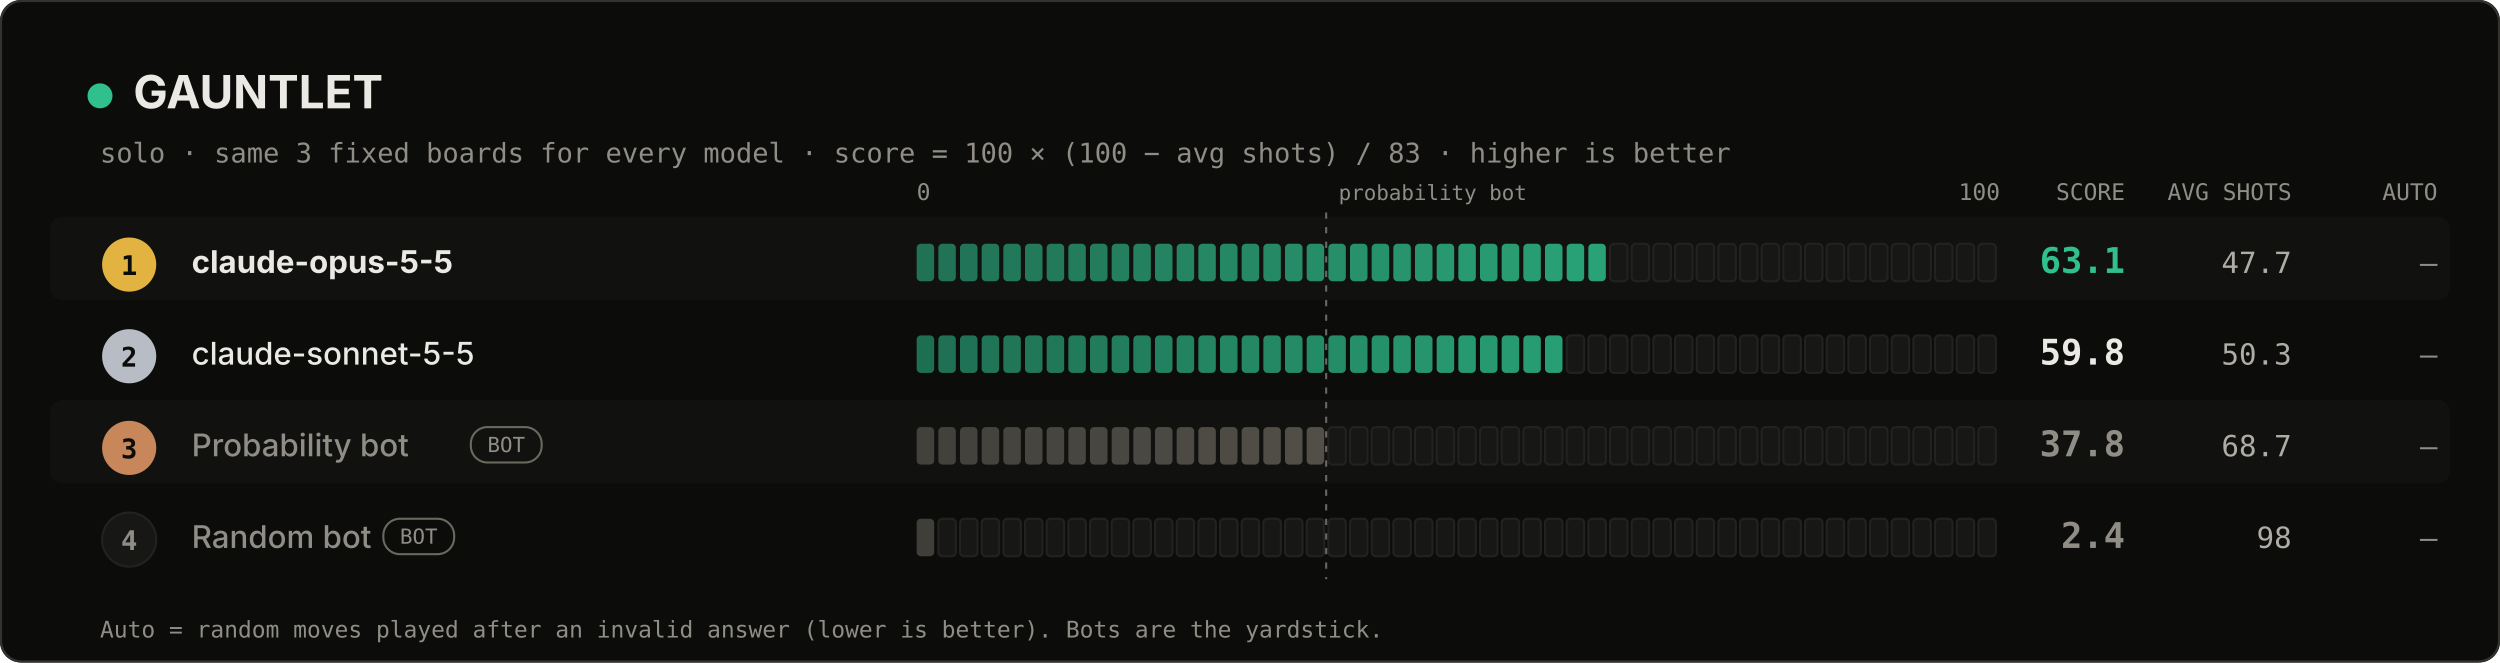
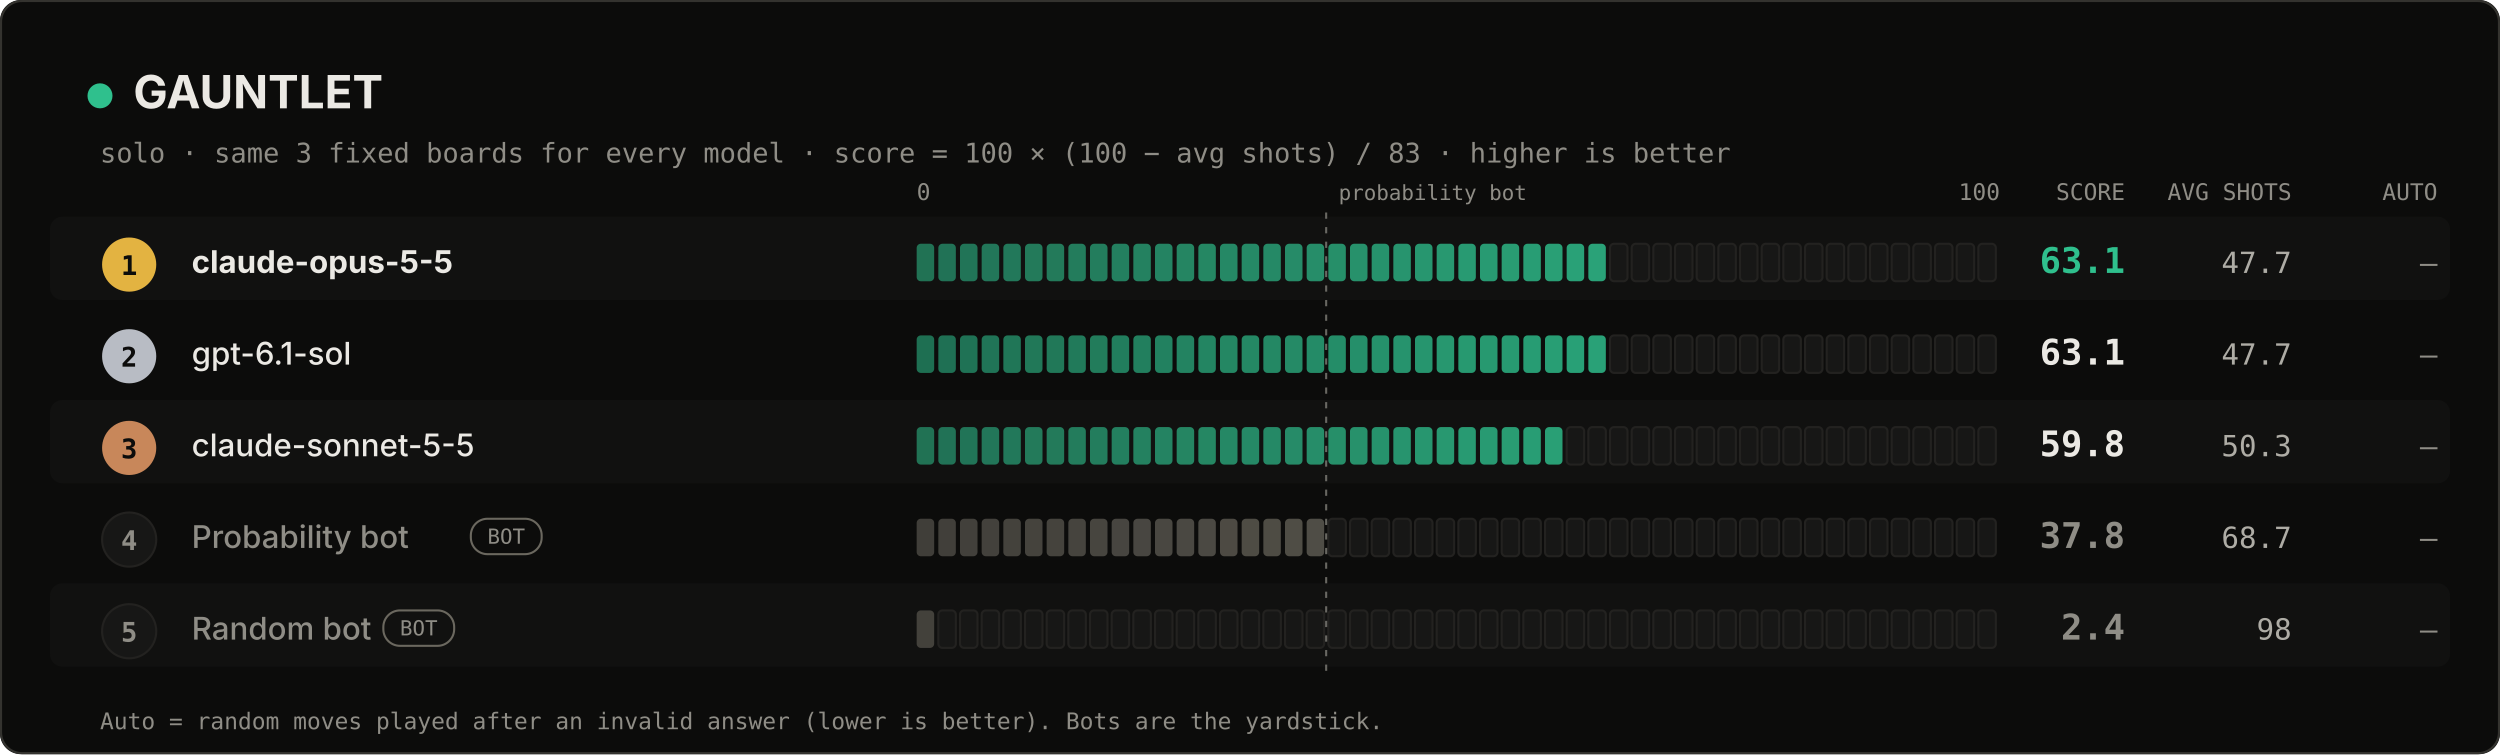
- <svg xmlns="http://www.w3.org/2000/svg" width="1200" height="318" viewBox="0 0 1200 318" font-family="IBM Plex Mono, ui-monospace, Menlo, monospace">
-   <rect width="1200" height="318" rx="10" fill="#0c0c0b" />
-   <rect x=".5" y=".5" width="1199" height="317" rx="10" fill="none" stroke="#34332f" />
+ <svg xmlns="http://www.w3.org/2000/svg" width="1200" height="362" viewBox="0 0 1200 362" font-family="IBM Plex Mono, ui-monospace, Menlo, monospace">
+   <rect width="1200" height="362" rx="10" fill="#0c0c0b" />
+   <rect x=".5" y=".5" width="1199" height="361" rx="10" fill="none" stroke="#34332f" />
  <circle cx="48" cy="46" r="6" fill="#2fc08d" />
  <text x="64" y="52" font-size="22" fill="#ebe9e4" font-weight="700" font-family="IBM Plex Sans, system-ui, -apple-system, sans-serif">GAUNTLET</text>
  <text x="48" y="78" font-size="13" fill="#8f8d86">solo · same 3 fixed boards for every model · score = 100 × (100 − avg shots) / 83 · higher is better</text>
  <text x="440" y="96" font-size="11" fill="#8f8d86">0</text>
  <text x="960" y="96" font-size="11" fill="#8f8d86" text-anchor="end">100</text>
  <text x="1020" y="96" font-size="11" fill="#8f8d86" text-anchor="end">SCORE</text>
  <text x="1100" y="96" font-size="11" fill="#8f8d86" text-anchor="end">AVG SHOTS</text>
  <text x="1170" y="96" font-size="11" fill="#8f8d86" text-anchor="end">AUTO</text>
  <rect x="24" y="104" width="1152" height="40" rx="6" fill="#111110" />
  <circle cx="62" cy="127" r="13" fill="#e3b341" />
  <text x="62" y="132" font-size="13" fill="#0c0c0b" text-anchor="middle" font-weight="700">1</text>
  <text x="92" y="131" font-size="15" fill="#ebe9e4" font-weight="700" font-family="IBM Plex Sans, system-ui, -apple-system, sans-serif">claude-opus-5-5</text>
  <rect x="440.0" y="117" width="8.4" height="18" rx="2" fill="#2fc08d" fill-opacity="0.55" />
  <rect x="450.4" y="117" width="8.4" height="18" rx="2" fill="#2fc08d" fill-opacity="0.56" />
  <rect x="460.8" y="117" width="8.4" height="18" rx="2" fill="#2fc08d" fill-opacity="0.57" />
  <rect x="471.2" y="117" width="8.4" height="18" rx="2" fill="#2fc08d" fill-opacity="0.58" />
  <rect x="481.6" y="117" width="8.4" height="18" rx="2" fill="#2fc08d" fill-opacity="0.59" />
  <rect x="492.0" y="117" width="8.4" height="18" rx="2" fill="#2fc08d" fill-opacity="0.60" />
  <rect x="502.4" y="117" width="8.4" height="18" rx="2" fill="#2fc08d" fill-opacity="0.60" />
  <rect x="512.8" y="117" width="8.4" height="18" rx="2" fill="#2fc08d" fill-opacity="0.61" />
  <rect x="523.2" y="117" width="8.4" height="18" rx="2" fill="#2fc08d" fill-opacity="0.62" />
  <rect x="533.6" y="117" width="8.4" height="18" rx="2" fill="#2fc08d" fill-opacity="0.63" />
  <rect x="544.0" y="117" width="8.4" height="18" rx="2" fill="#2fc08d" fill-opacity="0.64" />
  <rect x="554.4" y="117" width="8.4" height="18" rx="2" fill="#2fc08d" fill-opacity="0.65" />
  <rect x="564.8" y="117" width="8.4" height="18" rx="2" fill="#2fc08d" fill-opacity="0.66" />
  <rect x="575.2" y="117" width="8.4" height="18" rx="2" fill="#2fc08d" fill-opacity="0.67" />
  <rect x="585.6" y="117" width="8.4" height="18" rx="2" fill="#2fc08d" fill-opacity="0.68" />
  <rect x="596.0" y="117" width="8.4" height="18" rx="2" fill="#2fc08d" fill-opacity="0.69" />
  <rect x="606.4" y="117" width="8.4" height="18" rx="2" fill="#2fc08d" fill-opacity="0.69" />
  <rect x="616.8" y="117" width="8.4" height="18" rx="2" fill="#2fc08d" fill-opacity="0.70" />
  <rect x="627.2" y="117" width="8.4" height="18" rx="2" fill="#2fc08d" fill-opacity="0.71" />
  <rect x="637.6" y="117" width="8.4" height="18" rx="2" fill="#2fc08d" fill-opacity="0.72" />
  <rect x="648.0" y="117" width="8.4" height="18" rx="2" fill="#2fc08d" fill-opacity="0.73" />
  <rect x="658.4" y="117" width="8.4" height="18" rx="2" fill="#2fc08d" fill-opacity="0.74" />
  <rect x="668.8" y="117" width="8.4" height="18" rx="2" fill="#2fc08d" fill-opacity="0.75" />
  <rect x="679.2" y="117" width="8.4" height="18" rx="2" fill="#2fc08d" fill-opacity="0.76" />
  <rect x="689.6" y="117" width="8.4" height="18" rx="2" fill="#2fc08d" fill-opacity="0.77" />
  <rect x="700.0" y="117" width="8.4" height="18" rx="2" fill="#2fc08d" fill-opacity="0.78" />
  <rect x="710.4" y="117" width="8.4" height="18" rx="2" fill="#2fc08d" fill-opacity="0.78" />
  <rect x="720.8" y="117" width="8.4" height="18" rx="2" fill="#2fc08d" fill-opacity="0.79" />
  <rect x="731.2" y="117" width="8.4" height="18" rx="2" fill="#2fc08d" fill-opacity="0.80" />
  <rect x="741.6" y="117" width="8.4" height="18" rx="2" fill="#2fc08d" fill-opacity="0.81" />
  <rect x="752.0" y="117" width="8.4" height="18" rx="2" fill="#2fc08d" fill-opacity="0.82" />
  <rect x="762.4" y="117" width="8.4" height="18" rx="2" fill="#2fc08d" fill-opacity="0.83" />
  <rect x="772.8" y="117" width="8.4" height="18" rx="2" fill="#171716" stroke="#232220" />
  <rect x="783.2" y="117" width="8.4" height="18" rx="2" fill="#171716" stroke="#232220" />
  <rect x="793.6" y="117" width="8.4" height="18" rx="2" fill="#171716" stroke="#232220" />
  <rect x="804.0" y="117" width="8.4" height="18" rx="2" fill="#171716" stroke="#232220" />
  <rect x="814.4" y="117" width="8.4" height="18" rx="2" fill="#171716" stroke="#232220" />
  <rect x="824.8" y="117" width="8.4" height="18" rx="2" fill="#171716" stroke="#232220" />
  <rect x="835.2" y="117" width="8.4" height="18" rx="2" fill="#171716" stroke="#232220" />
  <rect x="845.6" y="117" width="8.4" height="18" rx="2" fill="#171716" stroke="#232220" />
  <rect x="856.0" y="117" width="8.4" height="18" rx="2" fill="#171716" stroke="#232220" />
  <rect x="866.4" y="117" width="8.4" height="18" rx="2" fill="#171716" stroke="#232220" />
  <rect x="876.8" y="117" width="8.4" height="18" rx="2" fill="#171716" stroke="#232220" />
  <rect x="887.2" y="117" width="8.4" height="18" rx="2" fill="#171716" stroke="#232220" />
  <rect x="897.6" y="117" width="8.4" height="18" rx="2" fill="#171716" stroke="#232220" />
  <rect x="908.0" y="117" width="8.4" height="18" rx="2" fill="#171716" stroke="#232220" />
  <rect x="918.4" y="117" width="8.4" height="18" rx="2" fill="#171716" stroke="#232220" />
  <rect x="928.8" y="117" width="8.4" height="18" rx="2" fill="#171716" stroke="#232220" />
  <rect x="939.2" y="117" width="8.4" height="18" rx="2" fill="#171716" stroke="#232220" />
  <rect x="949.6" y="117" width="8.4" height="18" rx="2" fill="#171716" stroke="#232220" />
  <text x="1020" y="131" font-size="17" fill="#2fc08d" text-anchor="end" font-weight="700">63.1</text>
  <text x="1100" y="131" font-size="14" fill="#aeaca5" text-anchor="end">47.7</text>
  <text x="1170" y="131" font-size="14" fill="#8f8d86" text-anchor="end">–</text>
  <circle cx="62" cy="171" r="13" fill="#b8bcc4" />
  <text x="62" y="176" font-size="13" fill="#0c0c0b" text-anchor="middle" font-weight="700">2</text>
-   <text x="92" y="175" font-size="15" fill="#ebe9e4" font-weight="500" font-family="IBM Plex Sans, system-ui, -apple-system, sans-serif">claude-sonnet-5-5</text>
+   <text x="92" y="175" font-size="15" fill="#ebe9e4" font-weight="500" font-family="IBM Plex Sans, system-ui, -apple-system, sans-serif">gpt-6.1-sol</text>
  <rect x="440.0" y="161" width="8.4" height="18" rx="2" fill="#2fc08d" fill-opacity="0.55" />
  <rect x="450.4" y="161" width="8.4" height="18" rx="2" fill="#2fc08d" fill-opacity="0.56" />
  <rect x="460.8" y="161" width="8.4" height="18" rx="2" fill="#2fc08d" fill-opacity="0.57" />
  <rect x="471.2" y="161" width="8.4" height="18" rx="2" fill="#2fc08d" fill-opacity="0.58" />
  <rect x="481.6" y="161" width="8.4" height="18" rx="2" fill="#2fc08d" fill-opacity="0.59" />
  <rect x="492.0" y="161" width="8.4" height="18" rx="2" fill="#2fc08d" fill-opacity="0.60" />
  <rect x="502.4" y="161" width="8.4" height="18" rx="2" fill="#2fc08d" fill-opacity="0.60" />
  <rect x="512.8" y="161" width="8.4" height="18" rx="2" fill="#2fc08d" fill-opacity="0.61" />
  <rect x="523.2" y="161" width="8.4" height="18" rx="2" fill="#2fc08d" fill-opacity="0.62" />
  <rect x="533.6" y="161" width="8.4" height="18" rx="2" fill="#2fc08d" fill-opacity="0.63" />
  <rect x="544.0" y="161" width="8.4" height="18" rx="2" fill="#2fc08d" fill-opacity="0.64" />
  <rect x="554.4" y="161" width="8.4" height="18" rx="2" fill="#2fc08d" fill-opacity="0.65" />
  <rect x="564.8" y="161" width="8.4" height="18" rx="2" fill="#2fc08d" fill-opacity="0.66" />
  <rect x="575.2" y="161" width="8.4" height="18" rx="2" fill="#2fc08d" fill-opacity="0.67" />
  <rect x="585.6" y="161" width="8.4" height="18" rx="2" fill="#2fc08d" fill-opacity="0.68" />
  <rect x="596.0" y="161" width="8.4" height="18" rx="2" fill="#2fc08d" fill-opacity="0.69" />
  <rect x="606.4" y="161" width="8.4" height="18" rx="2" fill="#2fc08d" fill-opacity="0.69" />
  <rect x="616.8" y="161" width="8.4" height="18" rx="2" fill="#2fc08d" fill-opacity="0.70" />
  <rect x="627.2" y="161" width="8.4" height="18" rx="2" fill="#2fc08d" fill-opacity="0.71" />
  <rect x="637.6" y="161" width="8.4" height="18" rx="2" fill="#2fc08d" fill-opacity="0.72" />
  <rect x="648.0" y="161" width="8.4" height="18" rx="2" fill="#2fc08d" fill-opacity="0.73" />
  <rect x="658.4" y="161" width="8.4" height="18" rx="2" fill="#2fc08d" fill-opacity="0.74" />
  <rect x="668.8" y="161" width="8.4" height="18" rx="2" fill="#2fc08d" fill-opacity="0.75" />
  <rect x="679.2" y="161" width="8.4" height="18" rx="2" fill="#2fc08d" fill-opacity="0.76" />
  <rect x="689.6" y="161" width="8.4" height="18" rx="2" fill="#2fc08d" fill-opacity="0.77" />
  <rect x="700.0" y="161" width="8.4" height="18" rx="2" fill="#2fc08d" fill-opacity="0.78" />
  <rect x="710.4" y="161" width="8.4" height="18" rx="2" fill="#2fc08d" fill-opacity="0.78" />
  <rect x="720.8" y="161" width="8.4" height="18" rx="2" fill="#2fc08d" fill-opacity="0.79" />
  <rect x="731.2" y="161" width="8.4" height="18" rx="2" fill="#2fc08d" fill-opacity="0.80" />
  <rect x="741.6" y="161" width="8.4" height="18" rx="2" fill="#2fc08d" fill-opacity="0.81" />
-   <rect x="752.0" y="161" width="8.4" height="18" rx="2" fill="#171716" stroke="#232220" />
-   <rect x="762.4" y="161" width="8.4" height="18" rx="2" fill="#171716" stroke="#232220" />
+   <rect x="752.0" y="161" width="8.4" height="18" rx="2" fill="#2fc08d" fill-opacity="0.82" />
+   <rect x="762.4" y="161" width="8.4" height="18" rx="2" fill="#2fc08d" fill-opacity="0.83" />
  <rect x="772.8" y="161" width="8.4" height="18" rx="2" fill="#171716" stroke="#232220" />
  <rect x="783.2" y="161" width="8.4" height="18" rx="2" fill="#171716" stroke="#232220" />
  <rect x="793.6" y="161" width="8.4" height="18" rx="2" fill="#171716" stroke="#232220" />
  <rect x="804.0" y="161" width="8.4" height="18" rx="2" fill="#171716" stroke="#232220" />
  <rect x="814.4" y="161" width="8.4" height="18" rx="2" fill="#171716" stroke="#232220" />
  <rect x="824.8" y="161" width="8.4" height="18" rx="2" fill="#171716" stroke="#232220" />
  <rect x="835.2" y="161" width="8.4" height="18" rx="2" fill="#171716" stroke="#232220" />
  <rect x="845.6" y="161" width="8.4" height="18" rx="2" fill="#171716" stroke="#232220" />
  <rect x="856.0" y="161" width="8.4" height="18" rx="2" fill="#171716" stroke="#232220" />
  <rect x="866.4" y="161" width="8.4" height="18" rx="2" fill="#171716" stroke="#232220" />
  <rect x="876.8" y="161" width="8.4" height="18" rx="2" fill="#171716" stroke="#232220" />
  <rect x="887.2" y="161" width="8.4" height="18" rx="2" fill="#171716" stroke="#232220" />
  <rect x="897.6" y="161" width="8.4" height="18" rx="2" fill="#171716" stroke="#232220" />
  <rect x="908.0" y="161" width="8.4" height="18" rx="2" fill="#171716" stroke="#232220" />
  <rect x="918.4" y="161" width="8.4" height="18" rx="2" fill="#171716" stroke="#232220" />
  <rect x="928.8" y="161" width="8.4" height="18" rx="2" fill="#171716" stroke="#232220" />
  <rect x="939.2" y="161" width="8.4" height="18" rx="2" fill="#171716" stroke="#232220" />
  <rect x="949.6" y="161" width="8.4" height="18" rx="2" fill="#171716" stroke="#232220" />
-   <text x="1020" y="175" font-size="17" fill="#ebe9e4" text-anchor="end" font-weight="700">59.8</text>
-   <text x="1100" y="175" font-size="14" fill="#aeaca5" text-anchor="end">50.3</text>
+   <text x="1020" y="175" font-size="17" fill="#ebe9e4" text-anchor="end" font-weight="700">63.1</text>
+   <text x="1100" y="175" font-size="14" fill="#aeaca5" text-anchor="end">47.7</text>
  <text x="1170" y="175" font-size="14" fill="#8f8d86" text-anchor="end">–</text>
  <rect x="24" y="192" width="1152" height="40" rx="6" fill="#111110" />
  <circle cx="62" cy="215" r="13" fill="#c8875a" />
  <text x="62" y="220" font-size="13" fill="#0c0c0b" text-anchor="middle" font-weight="700">3</text>
-   <text x="92" y="219" font-size="15" fill="#8f8d86" font-weight="500" font-family="IBM Plex Sans, system-ui, -apple-system, sans-serif">Probability bot</text>
-   <rect x="226" y="205" width="34" height="17" rx="8" fill="none" stroke="#6b685f" />
-   <text x="243" y="217" font-size="10" fill="#8f8d86" text-anchor="middle">BOT</text>
-   <rect x="440.0" y="205" width="8.4" height="18" rx="2" fill="#6b685f" fill-opacity="0.55" />
-   <rect x="450.4" y="205" width="8.4" height="18" rx="2" fill="#6b685f" fill-opacity="0.56" />
-   <rect x="460.8" y="205" width="8.4" height="18" rx="2" fill="#6b685f" fill-opacity="0.57" />
-   <rect x="471.2" y="205" width="8.4" height="18" rx="2" fill="#6b685f" fill-opacity="0.58" />
-   <rect x="481.6" y="205" width="8.4" height="18" rx="2" fill="#6b685f" fill-opacity="0.59" />
-   <rect x="492.0" y="205" width="8.4" height="18" rx="2" fill="#6b685f" fill-opacity="0.60" />
-   <rect x="502.4" y="205" width="8.4" height="18" rx="2" fill="#6b685f" fill-opacity="0.60" />
-   <rect x="512.8" y="205" width="8.4" height="18" rx="2" fill="#6b685f" fill-opacity="0.61" />
-   <rect x="523.2" y="205" width="8.4" height="18" rx="2" fill="#6b685f" fill-opacity="0.62" />
-   <rect x="533.6" y="205" width="8.4" height="18" rx="2" fill="#6b685f" fill-opacity="0.63" />
-   <rect x="544.0" y="205" width="8.4" height="18" rx="2" fill="#6b685f" fill-opacity="0.64" />
-   <rect x="554.4" y="205" width="8.4" height="18" rx="2" fill="#6b685f" fill-opacity="0.65" />
-   <rect x="564.8" y="205" width="8.4" height="18" rx="2" fill="#6b685f" fill-opacity="0.66" />
-   <rect x="575.2" y="205" width="8.4" height="18" rx="2" fill="#6b685f" fill-opacity="0.67" />
-   <rect x="585.6" y="205" width="8.4" height="18" rx="2" fill="#6b685f" fill-opacity="0.68" />
-   <rect x="596.0" y="205" width="8.4" height="18" rx="2" fill="#6b685f" fill-opacity="0.69" />
-   <rect x="606.4" y="205" width="8.4" height="18" rx="2" fill="#6b685f" fill-opacity="0.69" />
-   <rect x="616.8" y="205" width="8.4" height="18" rx="2" fill="#6b685f" fill-opacity="0.70" />
-   <rect x="627.2" y="205" width="8.4" height="18" rx="2" fill="#6b685f" fill-opacity="0.71" />
-   <rect x="637.6" y="205" width="8.4" height="18" rx="2" fill="#171716" stroke="#232220" />
-   <rect x="648.0" y="205" width="8.4" height="18" rx="2" fill="#171716" stroke="#232220" />
-   <rect x="658.4" y="205" width="8.4" height="18" rx="2" fill="#171716" stroke="#232220" />
-   <rect x="668.8" y="205" width="8.4" height="18" rx="2" fill="#171716" stroke="#232220" />
-   <rect x="679.2" y="205" width="8.4" height="18" rx="2" fill="#171716" stroke="#232220" />
-   <rect x="689.6" y="205" width="8.4" height="18" rx="2" fill="#171716" stroke="#232220" />
-   <rect x="700.0" y="205" width="8.4" height="18" rx="2" fill="#171716" stroke="#232220" />
-   <rect x="710.4" y="205" width="8.4" height="18" rx="2" fill="#171716" stroke="#232220" />
-   <rect x="720.8" y="205" width="8.4" height="18" rx="2" fill="#171716" stroke="#232220" />
-   <rect x="731.2" y="205" width="8.4" height="18" rx="2" fill="#171716" stroke="#232220" />
-   <rect x="741.6" y="205" width="8.4" height="18" rx="2" fill="#171716" stroke="#232220" />
+   <text x="92" y="219" font-size="15" fill="#ebe9e4" font-weight="500" font-family="IBM Plex Sans, system-ui, -apple-system, sans-serif">claude-sonnet-5-5</text>
+   <rect x="440.0" y="205" width="8.4" height="18" rx="2" fill="#2fc08d" fill-opacity="0.55" />
+   <rect x="450.4" y="205" width="8.4" height="18" rx="2" fill="#2fc08d" fill-opacity="0.56" />
+   <rect x="460.8" y="205" width="8.4" height="18" rx="2" fill="#2fc08d" fill-opacity="0.57" />
+   <rect x="471.2" y="205" width="8.4" height="18" rx="2" fill="#2fc08d" fill-opacity="0.58" />
+   <rect x="481.6" y="205" width="8.4" height="18" rx="2" fill="#2fc08d" fill-opacity="0.59" />
+   <rect x="492.0" y="205" width="8.4" height="18" rx="2" fill="#2fc08d" fill-opacity="0.60" />
+   <rect x="502.4" y="205" width="8.4" height="18" rx="2" fill="#2fc08d" fill-opacity="0.60" />
+   <rect x="512.8" y="205" width="8.4" height="18" rx="2" fill="#2fc08d" fill-opacity="0.61" />
+   <rect x="523.2" y="205" width="8.4" height="18" rx="2" fill="#2fc08d" fill-opacity="0.62" />
+   <rect x="533.6" y="205" width="8.4" height="18" rx="2" fill="#2fc08d" fill-opacity="0.63" />
+   <rect x="544.0" y="205" width="8.4" height="18" rx="2" fill="#2fc08d" fill-opacity="0.64" />
+   <rect x="554.4" y="205" width="8.4" height="18" rx="2" fill="#2fc08d" fill-opacity="0.65" />
+   <rect x="564.8" y="205" width="8.4" height="18" rx="2" fill="#2fc08d" fill-opacity="0.66" />
+   <rect x="575.2" y="205" width="8.4" height="18" rx="2" fill="#2fc08d" fill-opacity="0.67" />
+   <rect x="585.6" y="205" width="8.4" height="18" rx="2" fill="#2fc08d" fill-opacity="0.68" />
+   <rect x="596.0" y="205" width="8.4" height="18" rx="2" fill="#2fc08d" fill-opacity="0.69" />
+   <rect x="606.4" y="205" width="8.4" height="18" rx="2" fill="#2fc08d" fill-opacity="0.69" />
+   <rect x="616.8" y="205" width="8.4" height="18" rx="2" fill="#2fc08d" fill-opacity="0.70" />
+   <rect x="627.2" y="205" width="8.4" height="18" rx="2" fill="#2fc08d" fill-opacity="0.71" />
+   <rect x="637.6" y="205" width="8.4" height="18" rx="2" fill="#2fc08d" fill-opacity="0.72" />
+   <rect x="648.0" y="205" width="8.4" height="18" rx="2" fill="#2fc08d" fill-opacity="0.73" />
+   <rect x="658.4" y="205" width="8.4" height="18" rx="2" fill="#2fc08d" fill-opacity="0.74" />
+   <rect x="668.8" y="205" width="8.4" height="18" rx="2" fill="#2fc08d" fill-opacity="0.75" />
+   <rect x="679.2" y="205" width="8.4" height="18" rx="2" fill="#2fc08d" fill-opacity="0.76" />
+   <rect x="689.6" y="205" width="8.4" height="18" rx="2" fill="#2fc08d" fill-opacity="0.77" />
+   <rect x="700.0" y="205" width="8.4" height="18" rx="2" fill="#2fc08d" fill-opacity="0.78" />
+   <rect x="710.4" y="205" width="8.4" height="18" rx="2" fill="#2fc08d" fill-opacity="0.78" />
+   <rect x="720.8" y="205" width="8.4" height="18" rx="2" fill="#2fc08d" fill-opacity="0.79" />
+   <rect x="731.2" y="205" width="8.4" height="18" rx="2" fill="#2fc08d" fill-opacity="0.80" />
+   <rect x="741.6" y="205" width="8.4" height="18" rx="2" fill="#2fc08d" fill-opacity="0.81" />
  <rect x="752.0" y="205" width="8.4" height="18" rx="2" fill="#171716" stroke="#232220" />
  <rect x="762.4" y="205" width="8.4" height="18" rx="2" fill="#171716" stroke="#232220" />
  <rect x="772.8" y="205" width="8.4" height="18" rx="2" fill="#171716" stroke="#232220" />
  <rect x="783.2" y="205" width="8.4" height="18" rx="2" fill="#171716" stroke="#232220" />
  <rect x="793.6" y="205" width="8.4" height="18" rx="2" fill="#171716" stroke="#232220" />
  <rect x="804.0" y="205" width="8.4" height="18" rx="2" fill="#171716" stroke="#232220" />
  <rect x="814.4" y="205" width="8.4" height="18" rx="2" fill="#171716" stroke="#232220" />
  <rect x="824.8" y="205" width="8.4" height="18" rx="2" fill="#171716" stroke="#232220" />
  <rect x="835.2" y="205" width="8.4" height="18" rx="2" fill="#171716" stroke="#232220" />
  <rect x="845.6" y="205" width="8.4" height="18" rx="2" fill="#171716" stroke="#232220" />
  <rect x="856.0" y="205" width="8.4" height="18" rx="2" fill="#171716" stroke="#232220" />
  <rect x="866.4" y="205" width="8.4" height="18" rx="2" fill="#171716" stroke="#232220" />
  <rect x="876.8" y="205" width="8.4" height="18" rx="2" fill="#171716" stroke="#232220" />
  <rect x="887.2" y="205" width="8.4" height="18" rx="2" fill="#171716" stroke="#232220" />
  <rect x="897.6" y="205" width="8.4" height="18" rx="2" fill="#171716" stroke="#232220" />
  <rect x="908.0" y="205" width="8.4" height="18" rx="2" fill="#171716" stroke="#232220" />
  <rect x="918.4" y="205" width="8.4" height="18" rx="2" fill="#171716" stroke="#232220" />
  <rect x="928.8" y="205" width="8.4" height="18" rx="2" fill="#171716" stroke="#232220" />
  <rect x="939.2" y="205" width="8.4" height="18" rx="2" fill="#171716" stroke="#232220" />
  <rect x="949.6" y="205" width="8.4" height="18" rx="2" fill="#171716" stroke="#232220" />
-   <text x="1020" y="219" font-size="17" fill="#8f8d86" text-anchor="end" font-weight="700">37.8</text>
-   <text x="1100" y="219" font-size="14" fill="#aeaca5" text-anchor="end">68.7</text>
+   <text x="1020" y="219" font-size="17" fill="#ebe9e4" text-anchor="end" font-weight="700">59.8</text>
+   <text x="1100" y="219" font-size="14" fill="#aeaca5" text-anchor="end">50.3</text>
  <text x="1170" y="219" font-size="14" fill="#8f8d86" text-anchor="end">–</text>
  <circle cx="62" cy="259" r="13" fill="#171716" stroke="#232220" />
  <text x="62" y="264" font-size="13" fill="#8f8d86" text-anchor="middle" font-weight="700">4</text>
-   <text x="92" y="263" font-size="15" fill="#8f8d86" font-weight="500" font-family="IBM Plex Sans, system-ui, -apple-system, sans-serif">Random bot</text>
-   <rect x="184" y="249" width="34" height="17" rx="8" fill="none" stroke="#6b685f" />
-   <text x="201" y="261" font-size="10" fill="#8f8d86" text-anchor="middle">BOT</text>
+   <text x="92" y="263" font-size="15" fill="#8f8d86" font-weight="500" font-family="IBM Plex Sans, system-ui, -apple-system, sans-serif">Probability bot</text>
+   <rect x="226" y="249" width="34" height="17" rx="8" fill="none" stroke="#6b685f" />
+   <text x="243" y="261" font-size="10" fill="#8f8d86" text-anchor="middle">BOT</text>
  <rect x="440.0" y="249" width="8.4" height="18" rx="2" fill="#6b685f" fill-opacity="0.55" />
-   <rect x="450.4" y="249" width="8.4" height="18" rx="2" fill="#171716" stroke="#232220" />
-   <rect x="460.8" y="249" width="8.4" height="18" rx="2" fill="#171716" stroke="#232220" />
-   <rect x="471.2" y="249" width="8.4" height="18" rx="2" fill="#171716" stroke="#232220" />
-   <rect x="481.6" y="249" width="8.4" height="18" rx="2" fill="#171716" stroke="#232220" />
-   <rect x="492.0" y="249" width="8.4" height="18" rx="2" fill="#171716" stroke="#232220" />
-   <rect x="502.4" y="249" width="8.4" height="18" rx="2" fill="#171716" stroke="#232220" />
-   <rect x="512.8" y="249" width="8.4" height="18" rx="2" fill="#171716" stroke="#232220" />
-   <rect x="523.2" y="249" width="8.4" height="18" rx="2" fill="#171716" stroke="#232220" />
-   <rect x="533.6" y="249" width="8.4" height="18" rx="2" fill="#171716" stroke="#232220" />
-   <rect x="544.0" y="249" width="8.4" height="18" rx="2" fill="#171716" stroke="#232220" />
-   <rect x="554.4" y="249" width="8.4" height="18" rx="2" fill="#171716" stroke="#232220" />
-   <rect x="564.8" y="249" width="8.4" height="18" rx="2" fill="#171716" stroke="#232220" />
-   <rect x="575.2" y="249" width="8.4" height="18" rx="2" fill="#171716" stroke="#232220" />
-   <rect x="585.6" y="249" width="8.4" height="18" rx="2" fill="#171716" stroke="#232220" />
-   <rect x="596.0" y="249" width="8.4" height="18" rx="2" fill="#171716" stroke="#232220" />
-   <rect x="606.4" y="249" width="8.4" height="18" rx="2" fill="#171716" stroke="#232220" />
-   <rect x="616.8" y="249" width="8.4" height="18" rx="2" fill="#171716" stroke="#232220" />
-   <rect x="627.2" y="249" width="8.4" height="18" rx="2" fill="#171716" stroke="#232220" />
+   <rect x="450.4" y="249" width="8.4" height="18" rx="2" fill="#6b685f" fill-opacity="0.56" />
+   <rect x="460.8" y="249" width="8.4" height="18" rx="2" fill="#6b685f" fill-opacity="0.57" />
+   <rect x="471.2" y="249" width="8.4" height="18" rx="2" fill="#6b685f" fill-opacity="0.58" />
+   <rect x="481.6" y="249" width="8.4" height="18" rx="2" fill="#6b685f" fill-opacity="0.59" />
+   <rect x="492.0" y="249" width="8.4" height="18" rx="2" fill="#6b685f" fill-opacity="0.60" />
+   <rect x="502.4" y="249" width="8.4" height="18" rx="2" fill="#6b685f" fill-opacity="0.60" />
+   <rect x="512.8" y="249" width="8.4" height="18" rx="2" fill="#6b685f" fill-opacity="0.61" />
+   <rect x="523.2" y="249" width="8.4" height="18" rx="2" fill="#6b685f" fill-opacity="0.62" />
+   <rect x="533.6" y="249" width="8.4" height="18" rx="2" fill="#6b685f" fill-opacity="0.63" />
+   <rect x="544.0" y="249" width="8.4" height="18" rx="2" fill="#6b685f" fill-opacity="0.64" />
+   <rect x="554.4" y="249" width="8.4" height="18" rx="2" fill="#6b685f" fill-opacity="0.65" />
+   <rect x="564.8" y="249" width="8.4" height="18" rx="2" fill="#6b685f" fill-opacity="0.66" />
+   <rect x="575.2" y="249" width="8.4" height="18" rx="2" fill="#6b685f" fill-opacity="0.67" />
+   <rect x="585.6" y="249" width="8.4" height="18" rx="2" fill="#6b685f" fill-opacity="0.68" />
+   <rect x="596.0" y="249" width="8.4" height="18" rx="2" fill="#6b685f" fill-opacity="0.69" />
+   <rect x="606.4" y="249" width="8.4" height="18" rx="2" fill="#6b685f" fill-opacity="0.69" />
+   <rect x="616.8" y="249" width="8.4" height="18" rx="2" fill="#6b685f" fill-opacity="0.70" />
+   <rect x="627.2" y="249" width="8.4" height="18" rx="2" fill="#6b685f" fill-opacity="0.71" />
  <rect x="637.6" y="249" width="8.4" height="18" rx="2" fill="#171716" stroke="#232220" />
  <rect x="648.0" y="249" width="8.4" height="18" rx="2" fill="#171716" stroke="#232220" />
  <rect x="658.4" y="249" width="8.4" height="18" rx="2" fill="#171716" stroke="#232220" />
  <rect x="668.8" y="249" width="8.4" height="18" rx="2" fill="#171716" stroke="#232220" />
  <rect x="679.2" y="249" width="8.4" height="18" rx="2" fill="#171716" stroke="#232220" />
  <rect x="689.6" y="249" width="8.4" height="18" rx="2" fill="#171716" stroke="#232220" />
  <rect x="700.0" y="249" width="8.4" height="18" rx="2" fill="#171716" stroke="#232220" />
  <rect x="710.4" y="249" width="8.4" height="18" rx="2" fill="#171716" stroke="#232220" />
  <rect x="720.8" y="249" width="8.4" height="18" rx="2" fill="#171716" stroke="#232220" />
  <rect x="731.2" y="249" width="8.4" height="18" rx="2" fill="#171716" stroke="#232220" />
  <rect x="741.6" y="249" width="8.4" height="18" rx="2" fill="#171716" stroke="#232220" />
  <rect x="752.0" y="249" width="8.4" height="18" rx="2" fill="#171716" stroke="#232220" />
  <rect x="762.4" y="249" width="8.4" height="18" rx="2" fill="#171716" stroke="#232220" />
  <rect x="772.8" y="249" width="8.4" height="18" rx="2" fill="#171716" stroke="#232220" />
  <rect x="783.2" y="249" width="8.4" height="18" rx="2" fill="#171716" stroke="#232220" />
  <rect x="793.6" y="249" width="8.4" height="18" rx="2" fill="#171716" stroke="#232220" />
  <rect x="804.0" y="249" width="8.4" height="18" rx="2" fill="#171716" stroke="#232220" />
  <rect x="814.4" y="249" width="8.4" height="18" rx="2" fill="#171716" stroke="#232220" />
  <rect x="824.8" y="249" width="8.4" height="18" rx="2" fill="#171716" stroke="#232220" />
  <rect x="835.2" y="249" width="8.4" height="18" rx="2" fill="#171716" stroke="#232220" />
  <rect x="845.6" y="249" width="8.4" height="18" rx="2" fill="#171716" stroke="#232220" />
  <rect x="856.0" y="249" width="8.4" height="18" rx="2" fill="#171716" stroke="#232220" />
  <rect x="866.4" y="249" width="8.4" height="18" rx="2" fill="#171716" stroke="#232220" />
  <rect x="876.8" y="249" width="8.4" height="18" rx="2" fill="#171716" stroke="#232220" />
  <rect x="887.2" y="249" width="8.4" height="18" rx="2" fill="#171716" stroke="#232220" />
  <rect x="897.6" y="249" width="8.4" height="18" rx="2" fill="#171716" stroke="#232220" />
  <rect x="908.0" y="249" width="8.4" height="18" rx="2" fill="#171716" stroke="#232220" />
  <rect x="918.4" y="249" width="8.4" height="18" rx="2" fill="#171716" stroke="#232220" />
  <rect x="928.8" y="249" width="8.4" height="18" rx="2" fill="#171716" stroke="#232220" />
  <rect x="939.2" y="249" width="8.4" height="18" rx="2" fill="#171716" stroke="#232220" />
  <rect x="949.6" y="249" width="8.4" height="18" rx="2" fill="#171716" stroke="#232220" />
-   <text x="1020" y="263" font-size="17" fill="#8f8d86" text-anchor="end" font-weight="700">2.4</text>
-   <text x="1100" y="263" font-size="14" fill="#aeaca5" text-anchor="end">98</text>
+   <text x="1020" y="263" font-size="17" fill="#8f8d86" text-anchor="end" font-weight="700">37.8</text>
+   <text x="1100" y="263" font-size="14" fill="#aeaca5" text-anchor="end">68.7</text>
  <text x="1170" y="263" font-size="14" fill="#8f8d86" text-anchor="end">–</text>
-   <line x1="636.56" y1="102" x2="636.56" y2="278" stroke="#8f8d86" stroke-dasharray="3 4" opacity=".7" />
+   <rect x="24" y="280" width="1152" height="40" rx="6" fill="#111110" />
+   <circle cx="62" cy="303" r="13" fill="#171716" stroke="#232220" />
+   <text x="62" y="308" font-size="13" fill="#8f8d86" text-anchor="middle" font-weight="700">5</text>
+   <text x="92" y="307" font-size="15" fill="#8f8d86" font-weight="500" font-family="IBM Plex Sans, system-ui, -apple-system, sans-serif">Random bot</text>
+   <rect x="184" y="293" width="34" height="17" rx="8" fill="none" stroke="#6b685f" />
+   <text x="201" y="305" font-size="10" fill="#8f8d86" text-anchor="middle">BOT</text>
+   <rect x="440.0" y="293" width="8.4" height="18" rx="2" fill="#6b685f" fill-opacity="0.55" />
+   <rect x="450.4" y="293" width="8.4" height="18" rx="2" fill="#171716" stroke="#232220" />
+   <rect x="460.8" y="293" width="8.4" height="18" rx="2" fill="#171716" stroke="#232220" />
+   <rect x="471.2" y="293" width="8.4" height="18" rx="2" fill="#171716" stroke="#232220" />
+   <rect x="481.6" y="293" width="8.4" height="18" rx="2" fill="#171716" stroke="#232220" />
+   <rect x="492.0" y="293" width="8.4" height="18" rx="2" fill="#171716" stroke="#232220" />
+   <rect x="502.4" y="293" width="8.4" height="18" rx="2" fill="#171716" stroke="#232220" />
+   <rect x="512.8" y="293" width="8.4" height="18" rx="2" fill="#171716" stroke="#232220" />
+   <rect x="523.2" y="293" width="8.4" height="18" rx="2" fill="#171716" stroke="#232220" />
+   <rect x="533.6" y="293" width="8.4" height="18" rx="2" fill="#171716" stroke="#232220" />
+   <rect x="544.0" y="293" width="8.4" height="18" rx="2" fill="#171716" stroke="#232220" />
+   <rect x="554.4" y="293" width="8.4" height="18" rx="2" fill="#171716" stroke="#232220" />
+   <rect x="564.8" y="293" width="8.4" height="18" rx="2" fill="#171716" stroke="#232220" />
+   <rect x="575.2" y="293" width="8.4" height="18" rx="2" fill="#171716" stroke="#232220" />
+   <rect x="585.6" y="293" width="8.4" height="18" rx="2" fill="#171716" stroke="#232220" />
+   <rect x="596.0" y="293" width="8.4" height="18" rx="2" fill="#171716" stroke="#232220" />
+   <rect x="606.4" y="293" width="8.4" height="18" rx="2" fill="#171716" stroke="#232220" />
+   <rect x="616.8" y="293" width="8.4" height="18" rx="2" fill="#171716" stroke="#232220" />
+   <rect x="627.2" y="293" width="8.4" height="18" rx="2" fill="#171716" stroke="#232220" />
+   <rect x="637.6" y="293" width="8.4" height="18" rx="2" fill="#171716" stroke="#232220" />
+   <rect x="648.0" y="293" width="8.4" height="18" rx="2" fill="#171716" stroke="#232220" />
+   <rect x="658.4" y="293" width="8.4" height="18" rx="2" fill="#171716" stroke="#232220" />
+   <rect x="668.8" y="293" width="8.4" height="18" rx="2" fill="#171716" stroke="#232220" />
+   <rect x="679.2" y="293" width="8.4" height="18" rx="2" fill="#171716" stroke="#232220" />
+   <rect x="689.6" y="293" width="8.4" height="18" rx="2" fill="#171716" stroke="#232220" />
+   <rect x="700.0" y="293" width="8.4" height="18" rx="2" fill="#171716" stroke="#232220" />
+   <rect x="710.4" y="293" width="8.4" height="18" rx="2" fill="#171716" stroke="#232220" />
+   <rect x="720.8" y="293" width="8.4" height="18" rx="2" fill="#171716" stroke="#232220" />
+   <rect x="731.2" y="293" width="8.4" height="18" rx="2" fill="#171716" stroke="#232220" />
+   <rect x="741.6" y="293" width="8.4" height="18" rx="2" fill="#171716" stroke="#232220" />
+   <rect x="752.0" y="293" width="8.4" height="18" rx="2" fill="#171716" stroke="#232220" />
+   <rect x="762.4" y="293" width="8.4" height="18" rx="2" fill="#171716" stroke="#232220" />
+   <rect x="772.8" y="293" width="8.4" height="18" rx="2" fill="#171716" stroke="#232220" />
+   <rect x="783.2" y="293" width="8.4" height="18" rx="2" fill="#171716" stroke="#232220" />
+   <rect x="793.6" y="293" width="8.4" height="18" rx="2" fill="#171716" stroke="#232220" />
+   <rect x="804.0" y="293" width="8.4" height="18" rx="2" fill="#171716" stroke="#232220" />
+   <rect x="814.4" y="293" width="8.4" height="18" rx="2" fill="#171716" stroke="#232220" />
+   <rect x="824.8" y="293" width="8.4" height="18" rx="2" fill="#171716" stroke="#232220" />
+   <rect x="835.2" y="293" width="8.4" height="18" rx="2" fill="#171716" stroke="#232220" />
+   <rect x="845.6" y="293" width="8.4" height="18" rx="2" fill="#171716" stroke="#232220" />
+   <rect x="856.0" y="293" width="8.4" height="18" rx="2" fill="#171716" stroke="#232220" />
+   <rect x="866.4" y="293" width="8.4" height="18" rx="2" fill="#171716" stroke="#232220" />
+   <rect x="876.8" y="293" width="8.4" height="18" rx="2" fill="#171716" stroke="#232220" />
+   <rect x="887.2" y="293" width="8.4" height="18" rx="2" fill="#171716" stroke="#232220" />
+   <rect x="897.6" y="293" width="8.4" height="18" rx="2" fill="#171716" stroke="#232220" />
+   <rect x="908.0" y="293" width="8.4" height="18" rx="2" fill="#171716" stroke="#232220" />
+   <rect x="918.4" y="293" width="8.4" height="18" rx="2" fill="#171716" stroke="#232220" />
+   <rect x="928.8" y="293" width="8.4" height="18" rx="2" fill="#171716" stroke="#232220" />
+   <rect x="939.2" y="293" width="8.4" height="18" rx="2" fill="#171716" stroke="#232220" />
+   <rect x="949.6" y="293" width="8.4" height="18" rx="2" fill="#171716" stroke="#232220" />
+   <text x="1020" y="307" font-size="17" fill="#8f8d86" text-anchor="end" font-weight="700">2.4</text>
+   <text x="1100" y="307" font-size="14" fill="#aeaca5" text-anchor="end">98</text>
+   <text x="1170" y="307" font-size="14" fill="#8f8d86" text-anchor="end">–</text>
+   <line x1="636.56" y1="102" x2="636.56" y2="322" stroke="#8f8d86" stroke-dasharray="3 4" opacity=".7" />
  <text x="642.56" y="96" font-size="10" fill="#8f8d86">probability bot</text>
-   <text x="48" y="306" font-size="11" fill="#8f8d86">Auto = random moves played after an invalid answer (lower is better). Bots are the yardstick.</text>
+   <text x="48" y="350" font-size="11" fill="#8f8d86">Auto = random moves played after an invalid answer (lower is better). Bots are the yardstick.</text>
</svg>
